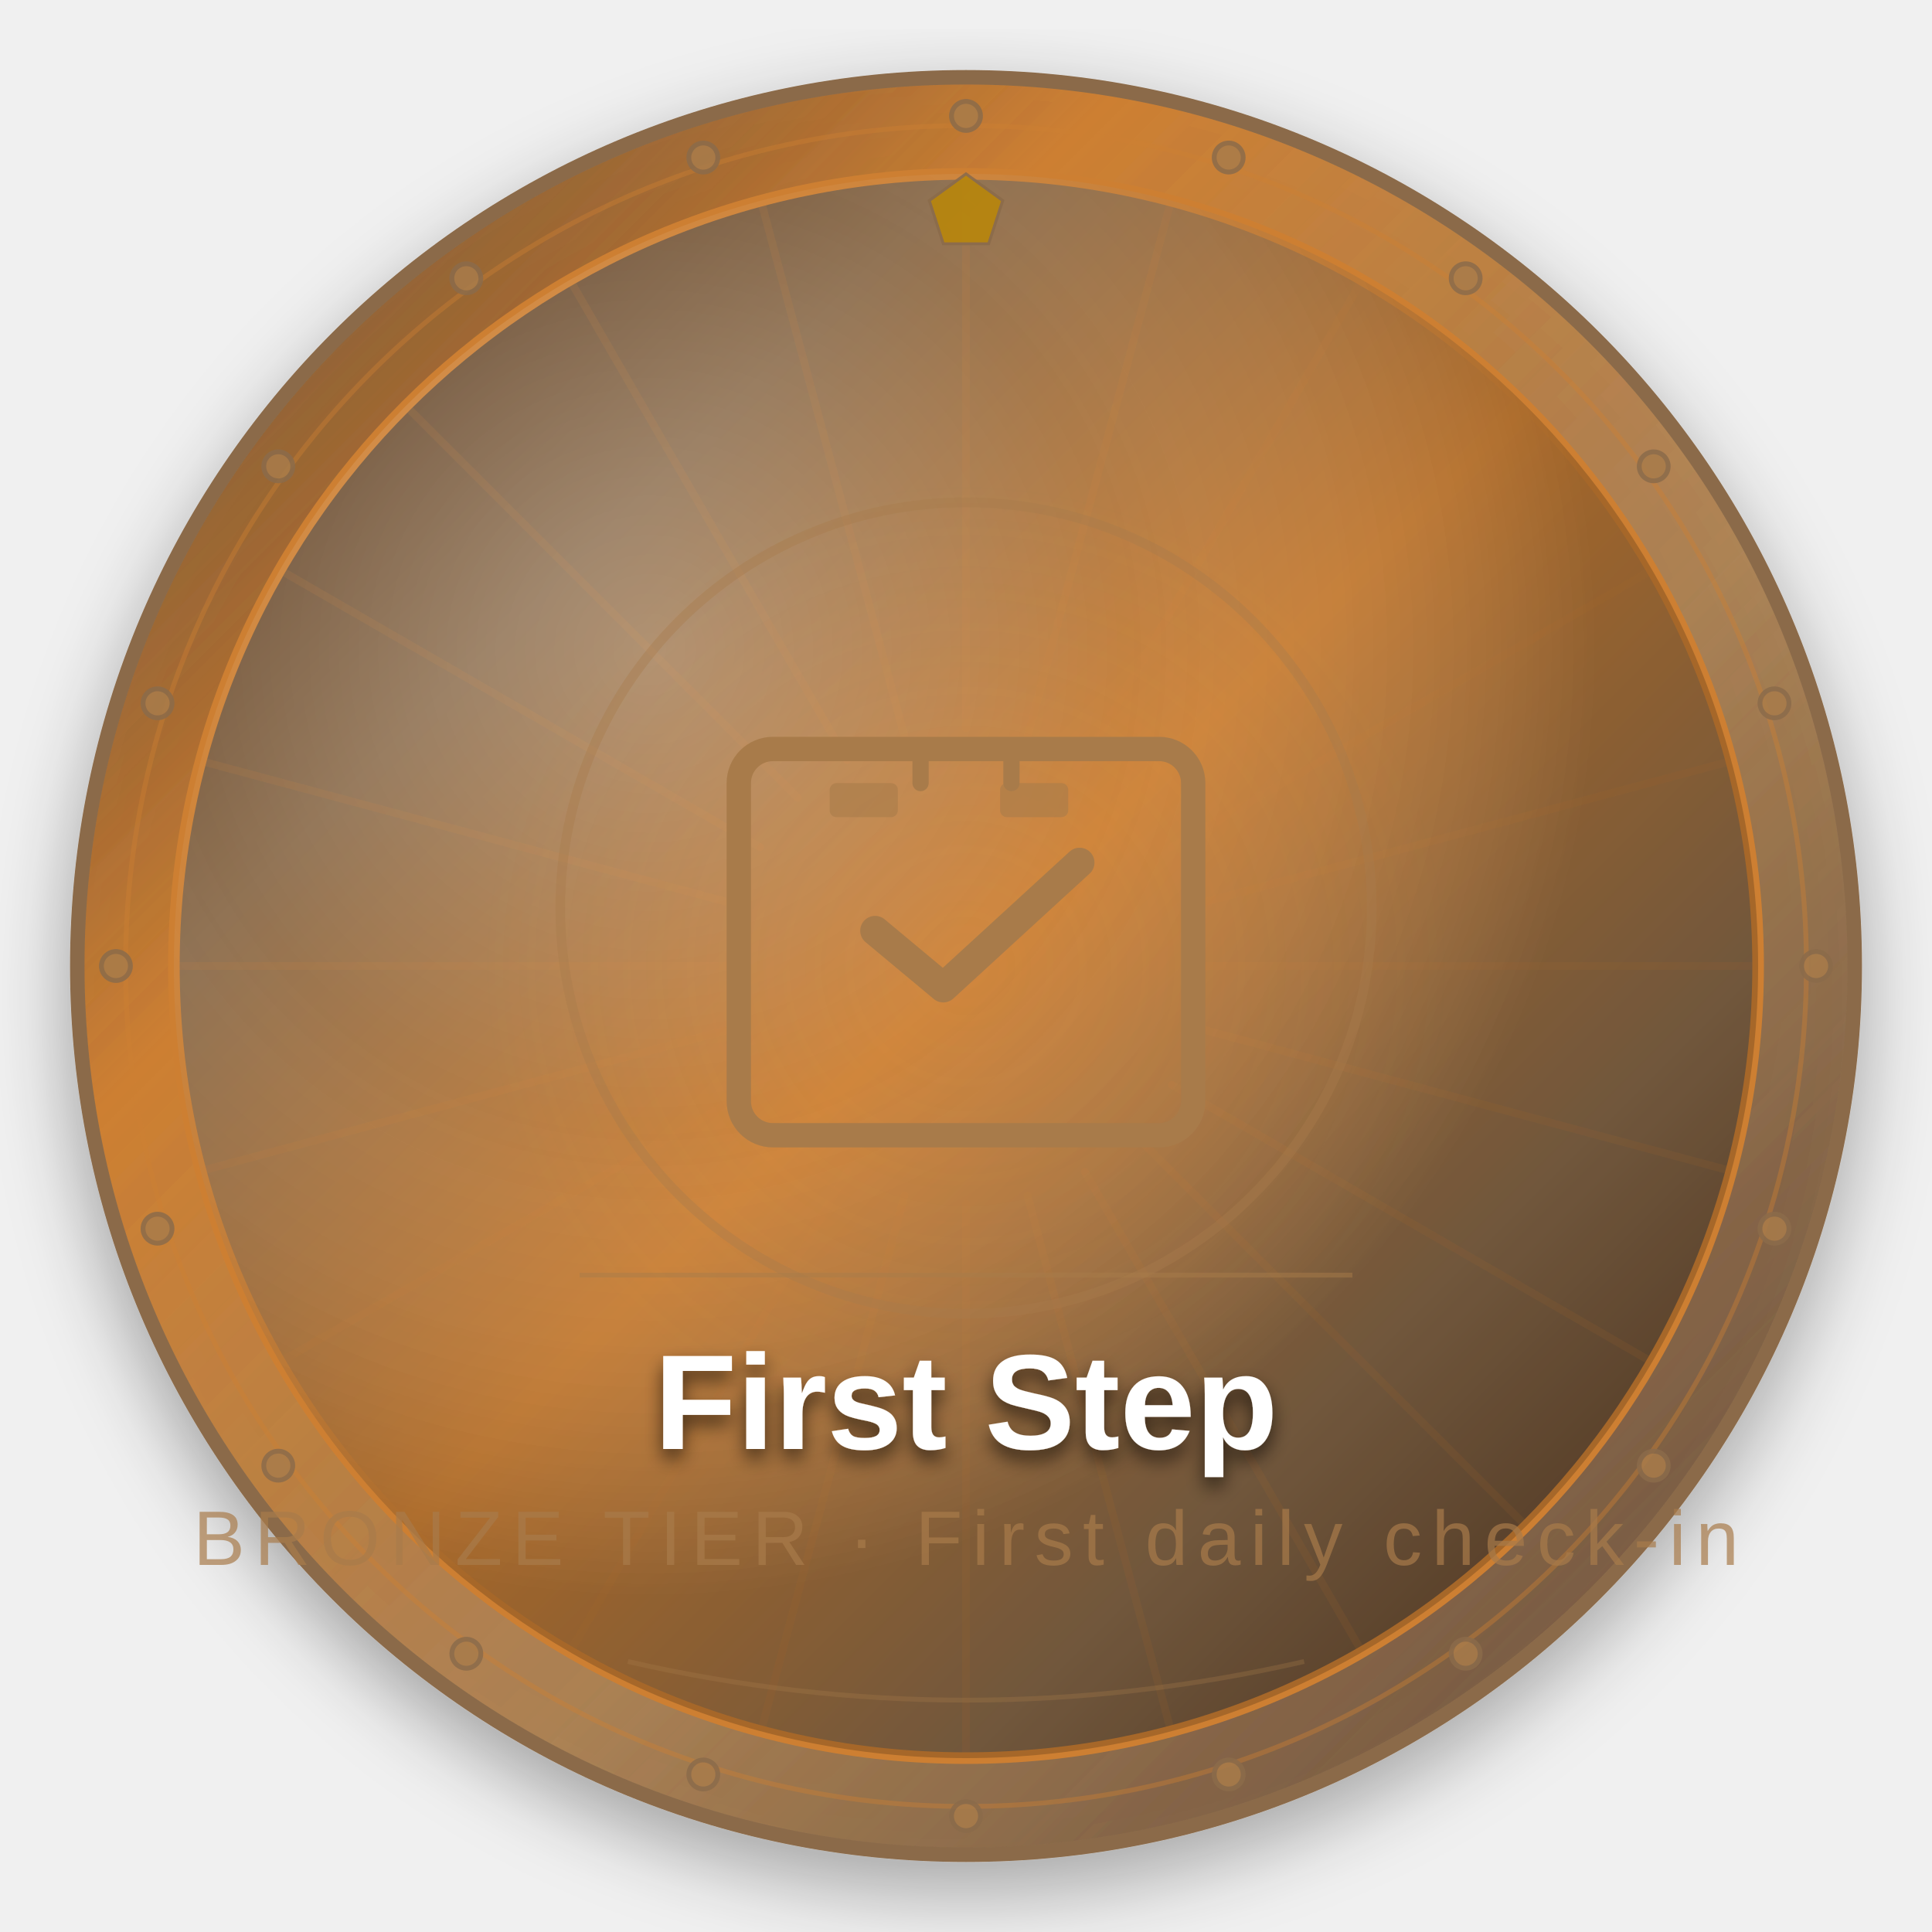
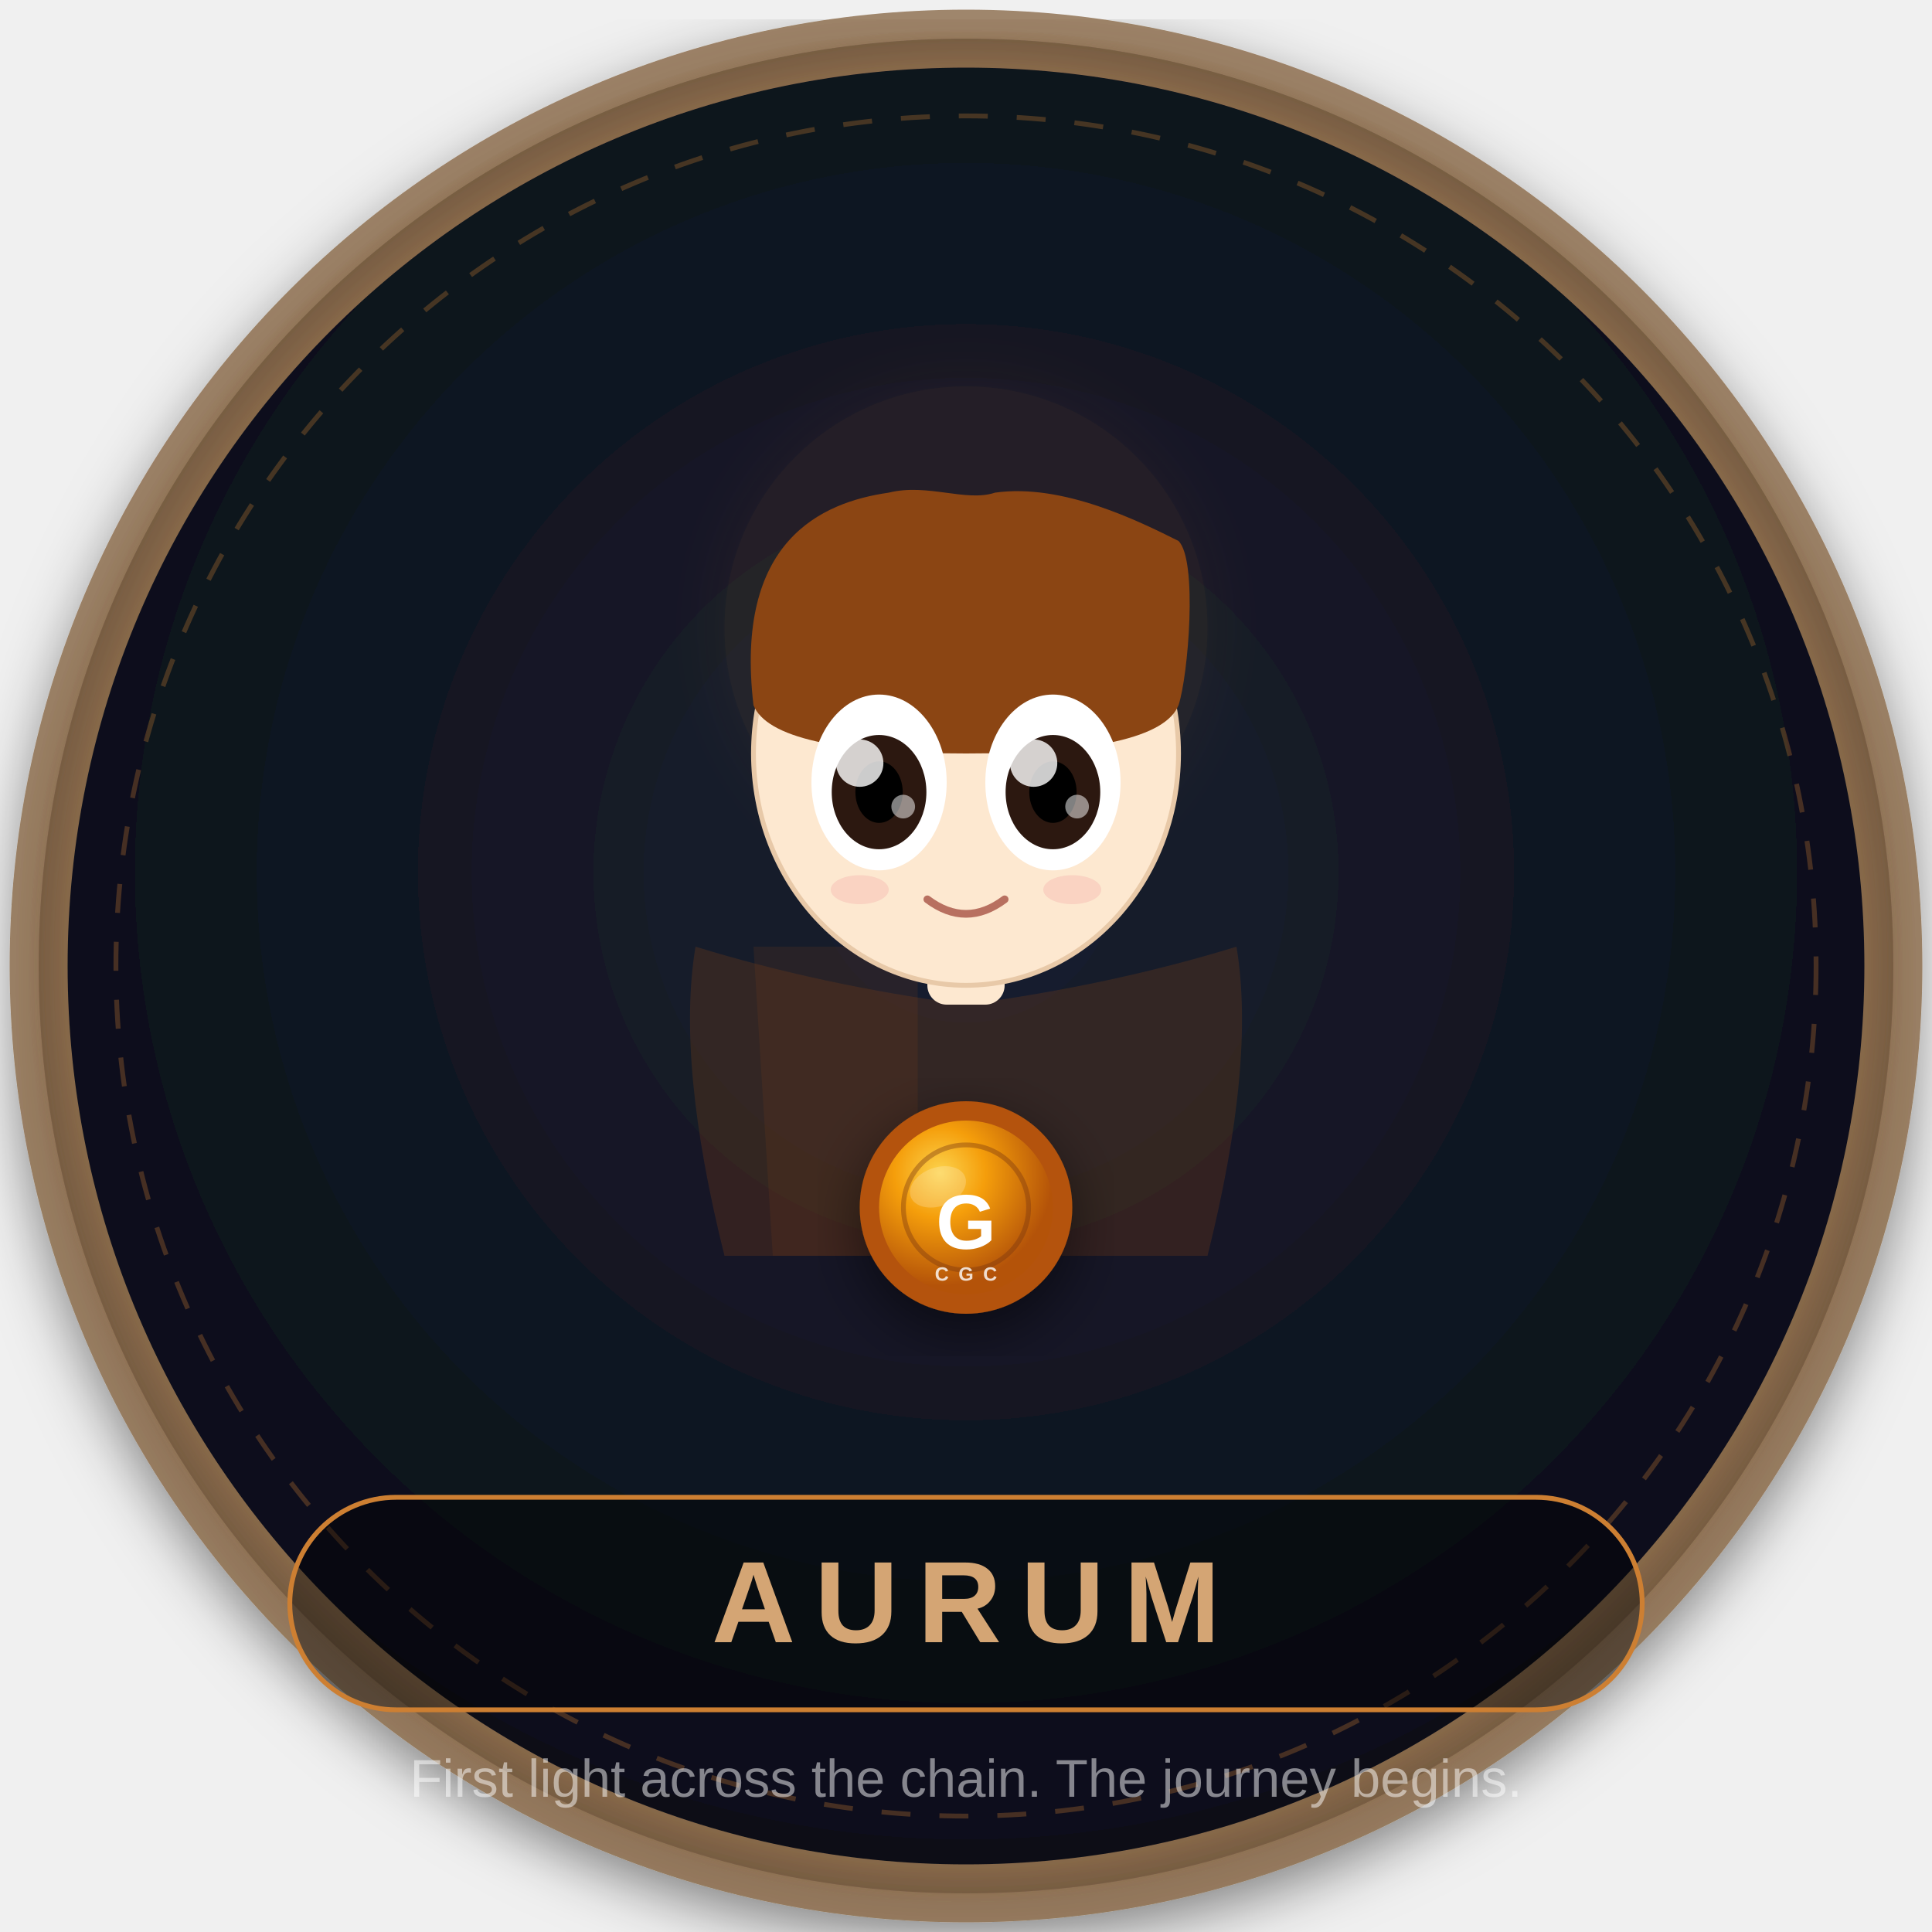
<svg xmlns="http://www.w3.org/2000/svg" viewBox="0 0 200 200" width="200" height="200">
  <defs>
-     <linearGradient id="b0" x1="0%" y1="0%" x2="100%" y2="100%">
-       <stop offset="0%" stop-color="#4A2F1A" />
-       <stop offset="25%" stop-color="#8B6B4A" />
-       <stop offset="50%" stop-color="#CD7F32" />
-       <stop offset="75%" stop-color="#8B6B4A" />
-       <stop offset="100%" stop-color="#4A2F1A" />
-     </linearGradient>
-     <linearGradient id="r0" x1="0%" y1="0%" x2="100%" y2="100%">
-       <stop offset="0%" stop-color="#4A2F1A" stop-opacity="0.8" />
-       <stop offset="30%" stop-color="#CD7F32" stop-opacity="1" />
-       <stop offset="60%" stop-color="#A87B4A" stop-opacity="0.9" />
-       <stop offset="100%" stop-color="#4A2F1A" stop-opacity="0.8" />
-     </linearGradient>
-     <radialGradient id="s0" cx="30%" cy="30%" r="60%">
-       <stop offset="0%" stop-color="#fff" stop-opacity="0.24" />
-       <stop offset="50%" stop-color="#fff" stop-opacity="0.05" />
-       <stop offset="100%" stop-color="#000" stop-opacity="0.19" />
+     <radialGradient id="ring0" cx="50%" cy="50%" r="50%">
+       <stop offset="85%" stop-color="#CD7F32" />
+       <stop offset="95%" stop-color="#8B6B4A" />
+       <stop offset="100%" stop-color="#8B6B4A" stop-opacity="0.8" />
    </radialGradient>
-     <radialGradient id="c0" cx="50%" cy="50%" r="50%">
-       <stop offset="0%" stop-color="#CD7F32" stop-opacity="0.12" />
-       <stop offset="100%" stop-color="#CD7F32" stop-opacity="0" />
+     <radialGradient id="bg0" cx="50%" cy="45%" r="55%">
+       <stop offset="0%" stop-color="#1A2030" />
+       <stop offset="100%" stop-color="#0A0E18" />
    </radialGradient>
-     <filter id="sh0" x="-30%" y="-30%" width="160%" height="160%">
-       <feDropShadow dx="0" dy="3" stdDeviation="4" flood-color="#000" flood-opacity="0.35" />
+     <filter id="sh" x="-20%" y="-20%" width="140%" height="140%">
+       <feDropShadow dx="0" dy="2" stdDeviation="3" flood-color="#000" flood-opacity="0.5" />
+     </filter>
+     <filter id="glow">
+       <feGaussianBlur stdDeviation="3" result="blur" />
+       <feMerge>
+         <feMergeNode in="blur" />
+         <feMergeNode in="SourceGraphic" />
+       </feMerge>
    </filter>
  </defs>
-   <circle cx="100" cy="100" r="92" fill="url(#r0)" stroke="#8B6B4A" stroke-width="1.5" filter="url(#sh0)" />
-   <circle cx="100" cy="100" r="87" fill="none" stroke="#CD7F32" stroke-width="0.5" opacity="0.4" />
-   <circle cx="100" cy="100" r="82" fill="url(#b0)" stroke="#CD7F32" stroke-width="1.2" />
-   <line x1="124.6" y1="100" x2="182" y2="100" stroke="#CD7F32" stroke-width="0.8" opacity="0.14" stroke-linecap="round" />
-   <line x1="123.762" y1="106.367" x2="179.206" y2="121.223" stroke="#CD7F32" stroke-width="0.8" opacity="0.14" stroke-linecap="round" />
-   <line x1="121.304" y1="112.3" x2="171.014" y2="141" stroke="#CD7F32" stroke-width="0.8" opacity="0.14" stroke-linecap="round" />
-   <line x1="117.395" y1="117.395" x2="157.983" y2="157.983" stroke="#CD7F32" stroke-width="0.8" opacity="0.14" stroke-linecap="round" />
-   <line x1="112.3" y1="121.304" x2="141" y2="171.014" stroke="#CD7F32" stroke-width="0.8" opacity="0.14" stroke-linecap="round" />
-   <line x1="106.367" y1="123.762" x2="121.223" y2="179.206" stroke="#CD7F32" stroke-width="0.8" opacity="0.14" stroke-linecap="round" />
-   <line x1="100" y1="124.6" x2="100" y2="182" stroke="#CD7F32" stroke-width="0.8" opacity="0.14" stroke-linecap="round" />
-   <line x1="93.633" y1="123.762" x2="78.777" y2="179.206" stroke="#CD7F32" stroke-width="0.8" opacity="0.14" stroke-linecap="round" />
-   <line x1="87.7" y1="121.304" x2="59" y2="171.014" stroke="#CD7F32" stroke-width="0.8" opacity="0.14" stroke-linecap="round" />
-   <line x1="82.605" y1="117.395" x2="42.017" y2="157.983" stroke="#CD7F32" stroke-width="0.8" opacity="0.14" stroke-linecap="round" />
-   <line x1="78.696" y1="112.3" x2="28.986" y2="141" stroke="#CD7F32" stroke-width="0.8" opacity="0.14" stroke-linecap="round" />
-   <line x1="76.238" y1="106.367" x2="20.794" y2="121.223" stroke="#CD7F32" stroke-width="0.8" opacity="0.14" stroke-linecap="round" />
-   <line x1="75.4" y1="100" x2="18" y2="100" stroke="#CD7F32" stroke-width="0.8" opacity="0.14" stroke-linecap="round" />
-   <line x1="76.238" y1="93.633" x2="20.794" y2="78.777" stroke="#CD7F32" stroke-width="0.8" opacity="0.14" stroke-linecap="round" />
-   <line x1="78.696" y1="87.7" x2="28.986" y2="59" stroke="#CD7F32" stroke-width="0.8" opacity="0.14" stroke-linecap="round" />
-   <line x1="82.605" y1="82.605" x2="42.017" y2="42.017" stroke="#CD7F32" stroke-width="0.8" opacity="0.14" stroke-linecap="round" />
-   <line x1="87.7" y1="78.696" x2="59" y2="28.986" stroke="#CD7F32" stroke-width="0.8" opacity="0.14" stroke-linecap="round" />
-   <line x1="93.633" y1="76.238" x2="78.777" y2="20.794" stroke="#CD7F32" stroke-width="0.8" opacity="0.14" stroke-linecap="round" />
-   <line x1="100" y1="75.4" x2="100" y2="18" stroke="#CD7F32" stroke-width="0.8" opacity="0.14" stroke-linecap="round" />
-   <line x1="106.367" y1="76.238" x2="121.223" y2="20.794" stroke="#CD7F32" stroke-width="0.8" opacity="0.14" stroke-linecap="round" />
-   <line x1="112.3" y1="78.696" x2="141" y2="28.986" stroke="#CD7F32" stroke-width="0.8" opacity="0.14" stroke-linecap="round" />
-   <line x1="117.395" y1="82.605" x2="157.983" y2="42.017" stroke="#CD7F32" stroke-width="0.8" opacity="0.14" stroke-linecap="round" />
-   <line x1="121.304" y1="87.7" x2="171.014" y2="59" stroke="#CD7F32" stroke-width="0.8" opacity="0.14" stroke-linecap="round" />
-   <line x1="123.762" y1="93.633" x2="179.206" y2="78.777" stroke="#CD7F32" stroke-width="0.8" opacity="0.14" stroke-linecap="round" />
-   <circle cx="100" cy="100" r="50" fill="url(#c0)" />
-   <circle cx="100" cy="100" r="82" fill="url(#s0)" />
-   <circle cx="100" cy="12" r="1.5" fill="#A87B4A" stroke="#8B6B4A" stroke-width="0.5" opacity="0.85" />
-   <circle cx="127.193" cy="16.307" r="1.5" fill="#A87B4A" stroke="#8B6B4A" stroke-width="0.5" opacity="0.85" />
-   <circle cx="151.725" cy="28.807" r="1.5" fill="#A87B4A" stroke="#8B6B4A" stroke-width="0.5" opacity="0.85" />
-   <circle cx="171.193" cy="48.275" r="1.5" fill="#A87B4A" stroke="#8B6B4A" stroke-width="0.5" opacity="0.85" />
-   <circle cx="183.693" cy="72.807" r="1.5" fill="#A87B4A" stroke="#8B6B4A" stroke-width="0.5" opacity="0.85" />
-   <circle cx="188" cy="100" r="1.5" fill="#A87B4A" stroke="#8B6B4A" stroke-width="0.5" opacity="0.85" />
-   <circle cx="183.693" cy="127.193" r="1.5" fill="#A87B4A" stroke="#8B6B4A" stroke-width="0.5" opacity="0.85" />
-   <circle cx="171.193" cy="151.725" r="1.5" fill="#A87B4A" stroke="#8B6B4A" stroke-width="0.5" opacity="0.85" />
-   <circle cx="151.725" cy="171.193" r="1.5" fill="#A87B4A" stroke="#8B6B4A" stroke-width="0.5" opacity="0.85" />
-   <circle cx="127.193" cy="183.693" r="1.5" fill="#A87B4A" stroke="#8B6B4A" stroke-width="0.5" opacity="0.85" />
-   <circle cx="100" cy="188" r="1.5" fill="#A87B4A" stroke="#8B6B4A" stroke-width="0.5" opacity="0.85" />
-   <circle cx="72.807" cy="183.693" r="1.5" fill="#A87B4A" stroke="#8B6B4A" stroke-width="0.5" opacity="0.85" />
-   <circle cx="48.275" cy="171.193" r="1.5" fill="#A87B4A" stroke="#8B6B4A" stroke-width="0.5" opacity="0.85" />
-   <circle cx="28.807" cy="151.725" r="1.5" fill="#A87B4A" stroke="#8B6B4A" stroke-width="0.5" opacity="0.85" />
-   <circle cx="16.307" cy="127.193" r="1.5" fill="#A87B4A" stroke="#8B6B4A" stroke-width="0.5" opacity="0.85" />
-   <circle cx="12" cy="100" r="1.5" fill="#A87B4A" stroke="#8B6B4A" stroke-width="0.5" opacity="0.85" />
-   <circle cx="16.307" cy="72.807" r="1.5" fill="#A87B4A" stroke="#8B6B4A" stroke-width="0.5" opacity="0.85" />
-   <circle cx="28.807" cy="48.275" r="1.5" fill="#A87B4A" stroke="#8B6B4A" stroke-width="0.5" opacity="0.85" />
-   <circle cx="48.275" cy="28.807" r="1.5" fill="#A87B4A" stroke="#8B6B4A" stroke-width="0.5" opacity="0.85" />
-   <circle cx="72.807" cy="16.307" r="1.5" fill="#A87B4A" stroke="#8B6B4A" stroke-width="0.5" opacity="0.85" />
-   <polygon points="100,18 103.804,20.764 102.351,25.236 97.649,25.236 96.196,20.764" fill="#B8860B" stroke="#8B6B4A" stroke-width="0.3" opacity="0.9" />
-   <circle cx="100" cy="94" r="42" fill="none" stroke="#A87B4A" stroke-width="1" opacity="0.4" />
-   <g>
-     <g transform="translate(100,94)">
-       <rect x="-23.52" y="-16.464" width="47.04" height="39.984" rx="3.528" fill="none" stroke="#A87B4A" stroke-width="2.52" />
-       <rect x="-14.112" y="-12.936" width="7.056" height="3.528" rx="0.706" fill="#A87B4A" opacity="0.6" />
-       <rect x="3.528" y="-12.936" width="7.056" height="3.528" rx="0.706" fill="#A87B4A" opacity="0.6" />
-       <line x1="-4.704" y1="-12.936" x2="-4.704" y2="-16.464" stroke="#A87B4A" stroke-width="1.68" stroke-linecap="round" />
-       <line x1="4.704" y1="-12.936" x2="4.704" y2="-16.464" stroke="#A87B4A" stroke-width="1.68" stroke-linecap="round" />
-       <polyline points="-9.408,2.352 -2.352,8.232 11.76,-4.704" fill="none" stroke="#A87B4A" stroke-width="3.08" stroke-linecap="round" stroke-linejoin="round" />
-     </g>
+   <circle cx="100" cy="100" r="96" fill="url(#bg0)" stroke="url(#ring0)" stroke-width="6" filter="url(#sh)" />
+   <circle cx="100" cy="100" r="88" fill="none" stroke="#CD7F32" stroke-width="0.5" opacity="0.3" stroke-dasharray="3 3" />
+   <circle cx="100" cy="65" r="25" fill="#CD7F32" opacity="0.08" filter="url(#glow)" />
+   <path d="M72,98 Q70,110 75,130 L125,130 Q130,110 128,98 Q115,102 100,104 Q85,102 72,98Z" fill="#8B4513" opacity="0.25" />
+   <path d="M78,98 L80,130 L95,130 L95,98Z" fill="#8B4513" opacity="0.15" />
+   <rect x="96" y="96" width="8" height="8" rx="2" fill="#FDE8D0" />
+   <ellipse cx="100" cy="78" rx="22" ry="24" fill="#FDE8D0" stroke="#E8C9A8" stroke-width="0.5" />
+   <path d="M78,73 C76,56 85,52 92,51 C96,50 100,52 103,51 C110,50 118,54 122,56 C124,58 123,70 122,73 Q120,78 100,78 Q80,78 78,73Z" fill="#8B4513" />
+   <path d="M92,51 L90,58 L94,56Z" fill="#8B4513" />
+   <path d="M105,51 L110,58 L106,56Z" fill="#8B4513" />
+   <ellipse cx="91" cy="81" rx="7" ry="9.1" fill="#fff" />
+   <ellipse cx="109" cy="81" rx="7" ry="9.1" fill="#fff" />
+   <ellipse cx="91" cy="82" rx="4.9" ry="5.915" fill="#2C1810" />
+   <ellipse cx="109" cy="82" rx="4.9" ry="5.915" fill="#2C1810" />
+   <ellipse cx="91" cy="82" rx="2.45" ry="3.185" fill="#000" />
+   <ellipse cx="109" cy="82" rx="2.45" ry="3.185" fill="#000" />
+   <circle cx="89" cy="79" r="2.45" fill="#fff" opacity="0.8" />
+   <circle cx="107" cy="79" r="2.45" fill="#fff" opacity="0.8" />
+   <circle cx="93.5" cy="83.5" r="1.225" fill="#fff" opacity="0.5" />
+   <circle cx="111.5" cy="83.5" r="1.225" fill="#fff" opacity="0.5" />
+   <path d="M84,68.9 Q91,66.9 98,68.9" fill="none" stroke="#8B4513" stroke-width="1.2" stroke-linecap="round" />
+   <path d="M102,68.9 Q109,66.9 116,68.9" fill="none" stroke="#8B4513" stroke-width="1.2" stroke-linecap="round" />
+   <path d="M96,93.1 Q100,96.1 104,93.1" fill="none" stroke="#B87060" stroke-width="0.8" stroke-linecap="round" />
+   <ellipse cx="89" cy="92.1" rx="3" ry="1.5" fill="#F0A0A0" opacity="0.3" />
+   <ellipse cx="111" cy="92.1" rx="3" ry="1.5" fill="#F0A0A0" opacity="0.3" />
+   <g transform="translate(100,125)">
+     <defs>
+       <radialGradient id="cg100_125" cx="35%" cy="30%" r="65%">
+         <stop offset="0%" stop-color="#fcd34d" />
+         <stop offset="40%" stop-color="#f59e0b" />
+         <stop offset="100%" stop-color="#b45309" />
+       </radialGradient>
+     </defs>
+     <circle cx="0" cy="0" r="11" fill="#b45309" filter="url(#sh)" />
+     <circle cx="0" cy="0" r="9" fill="url(#cg100_125)" />
+     <circle cx="0" cy="0" r="6.48" fill="none" stroke="rgba(120,53,15,0.4)" stroke-width="0.5" />
+     <text x="0" y="2" text-anchor="middle" dominant-baseline="middle" font-family="Arial,sans-serif" font-weight="bold" font-size="8" fill="#fff">G</text>
+     <text x="0" y="7" text-anchor="middle" dominant-baseline="middle" font-family="Arial,sans-serif" font-weight="bold" font-size="2" fill="rgba(255,255,255,0.8)" letter-spacing="1">CGC</text>
+     <ellipse cx="-2" cy="-3" rx="3" ry="2" transform="rotate(-20)" fill="rgba(255,255,255,0.2)" />
  </g>
-   <line x1="60" y1="132" x2="140" y2="132" stroke="#A87B4A" stroke-width="0.5" opacity="0.5" />
-   <text x="100" y="150" text-anchor="middle" font-size="14" font-weight="bold" fill="#fff" font-family="Arial,sans-serif" filter="drop-shadow(0 1px 1px rgba(0,0,0,0.6))">First Step</text>
-   <text x="100" y="162" text-anchor="middle" font-size="8" fill="#A87B4A" opacity="0.7" font-family="Arial,sans-serif" letter-spacing="1">BRONZE TIER · First daily check-in</text>
-   <path d="M65 172 Q100 180 135 172" fill="none" stroke="#A87B4A" stroke-width="0.5" opacity="0.3" />
+   <rect x="30" y="155" width="140" height="22" rx="11" fill="rgba(0,0,0,0.4)" stroke="#CD7F32" stroke-width="0.5" />
+   <text x="100" y="170" text-anchor="middle" font-size="12" font-weight="bold" fill="#D4A574" font-family="Arial,sans-serif" letter-spacing="2">AURUM</text>
+   <text x="100" y="186" text-anchor="middle" font-size="5.5" fill="rgba(255,255,255,0.5)" font-family="Arial,sans-serif">First light across the chain. The journey begins.</text>
</svg>
